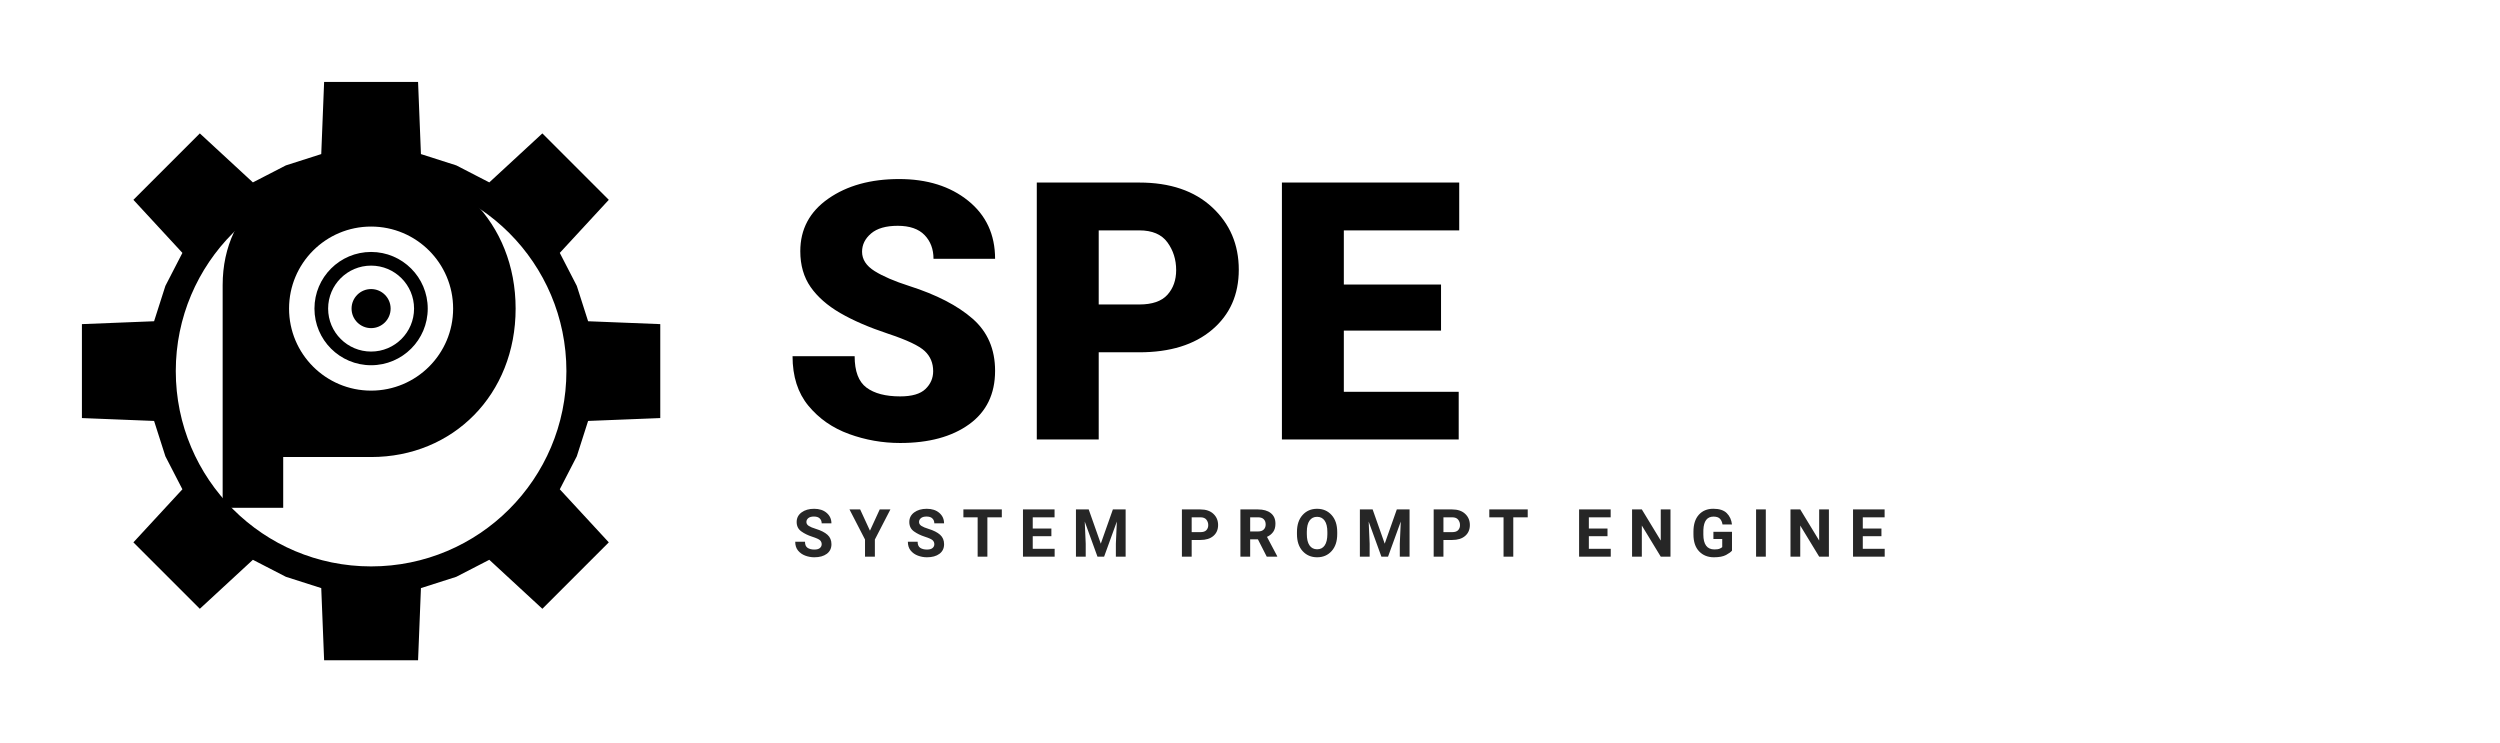
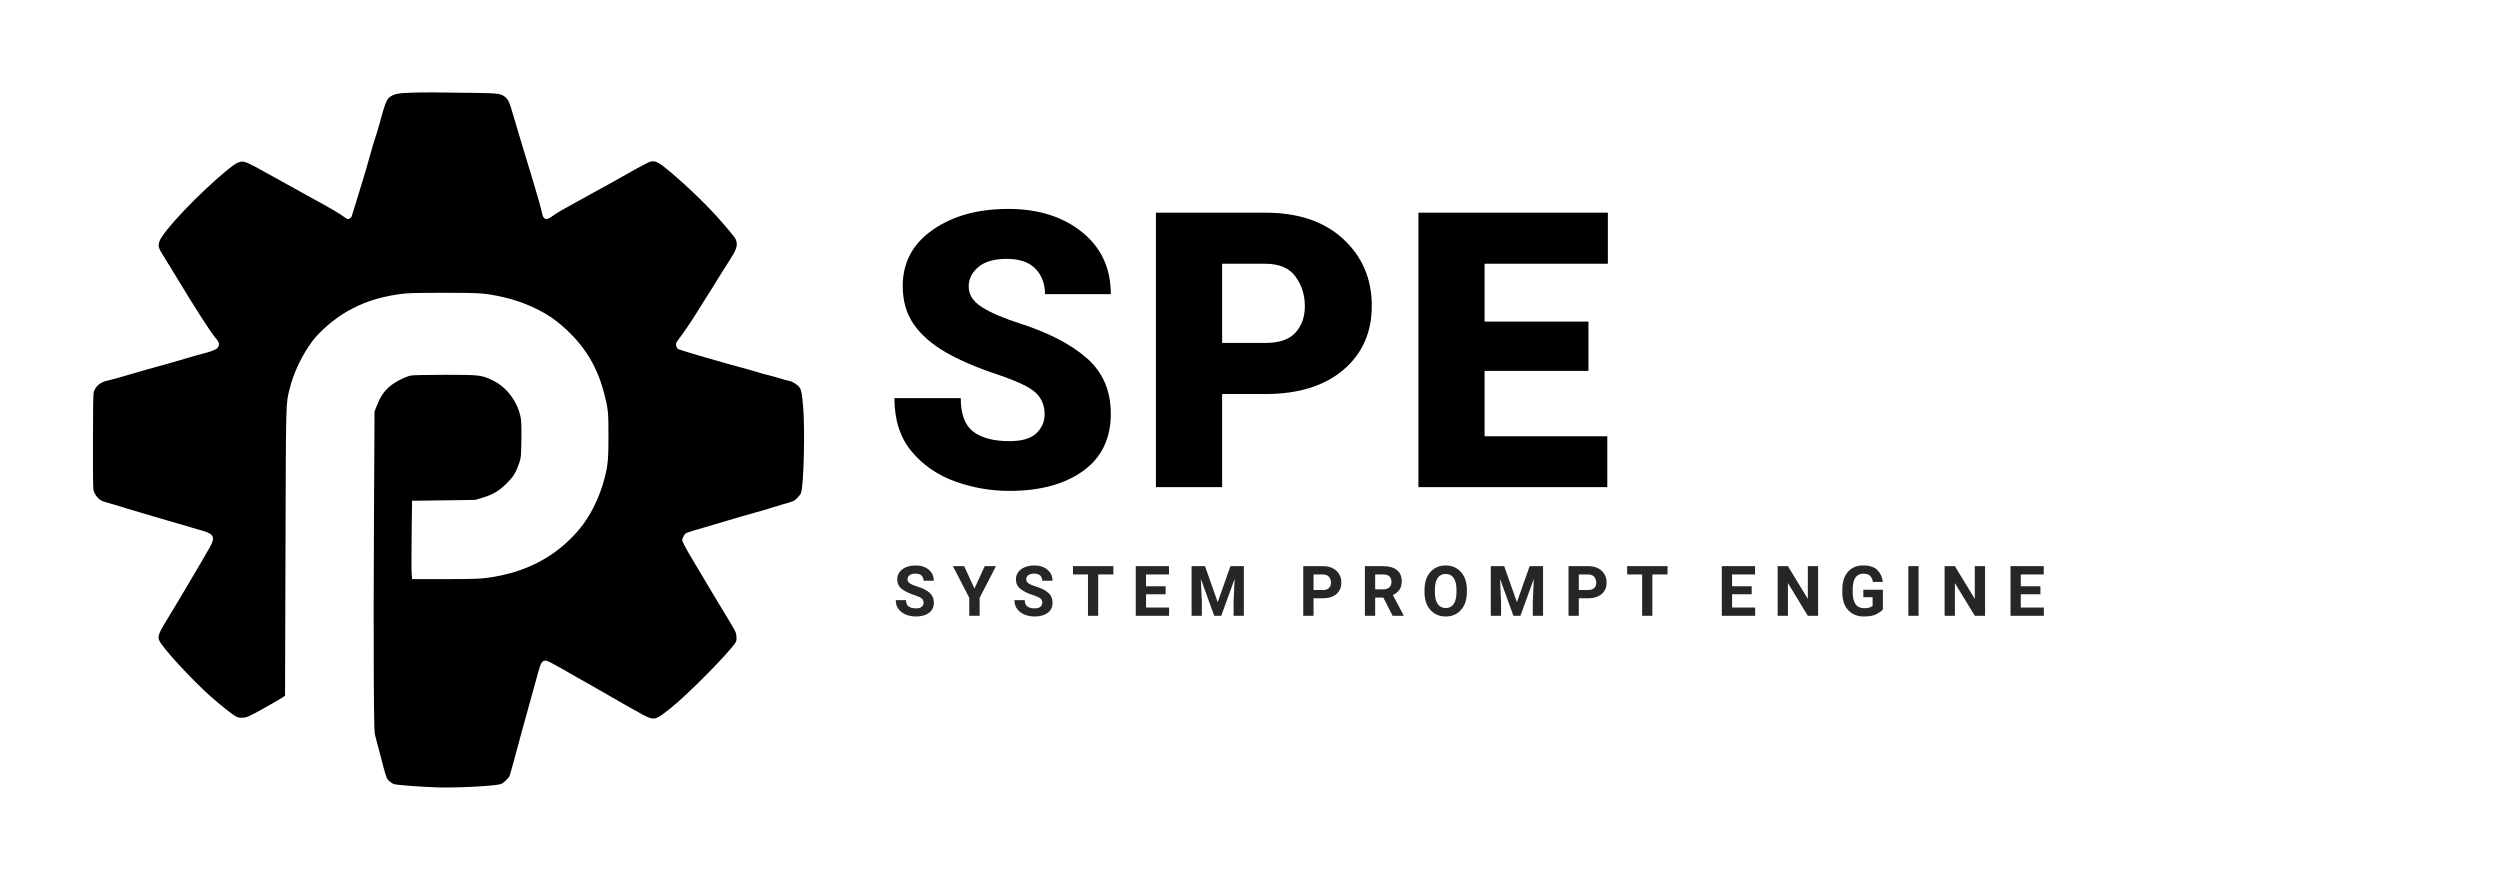
- <svg xmlns="http://www.w3.org/2000/svg" viewBox="0 0 1280 380" width="1280" height="380" fill="none">
-   <g fill="currentColor">
-     <path d="M 146.37,84.68 L 164.48,78.89 L 165.95,41.94 L 214.05,41.94 L 215.52,78.89 L 233.63,84.68 L 250.52,93.39 L 277.69,68.30 L 311.70,102.31 L 286.61,129.48 L 295.32,146.37 L 301.11,164.48 L 338.06,165.95 L 338.06,214.05 L 301.11,215.52 L 295.32,233.63 L 286.61,250.52 L 311.70,277.69 L 277.69,311.70 L 250.52,286.61 L 233.63,295.32 L 215.52,301.11 L 214.05,338.06 L 165.95,338.06 L 164.48,301.11 L 146.37,295.32 L 129.48,286.61 L 102.31,311.70 L 68.30,277.69 L 93.39,250.52 L 84.68,233.63 L 78.89,215.52 L 41.94,214.05 L 41.94,165.95 L 78.89,164.48 L 84.68,146.37 L 93.39,129.48 L 68.30,102.31 L 102.31,68.30 L 129.48,93.39 Z M 90 190 A 100 100 0 1 0 290 190 A 100 100 0 1 0 90 190 Z" fill-rule="evenodd" />
-     <path d="M 114 260 L 114 146 C 114 106 146 82 190 82 C 232 82 264 114 264 158 C 264 202 232 234 190 234 L 145 234 L 145 260 Z M 148 158 A 42 42 0 1 0 232 158 A 42 42 0 1 0 148 158 Z" fill-rule="evenodd" />
-     <path d="M 161 158 A 29 29 0 1 0 219 158 A 29 29 0 1 0 161 158 Z M 168 158 A 22 22 0 1 0 212 158 A 22 22 0 1 0 168 158 Z" fill-rule="evenodd" />
-     <path d="M 180 158 A 10 10 0 1 0 200 158 A 10 10 0 1 0 180 158 Z" />
+ <svg xmlns="http://www.w3.org/2000/svg" viewBox="0 0 1360 480" width="1360" height="480" fill="none">
+   <g transform="translate(50, 430) scale(0.038, -0.038)" fill="currentColor" stroke="none">
+     <path d="M4575 9989 c-187 -6 -246 -17 -307 -60 -52 -37 -71 -89 -169 -449 -12 -41 -29 -99 -40 -128 -10 -29 -37 -117 -59 -195 -65 -231 -89 -315 -130 -447 -22 -69 -62 -201 -90 -295 -28 -93 -56 -182 -62 -198 -11 -29 -52 -47 -73 -31 -110 81 -189 127 -640 374 -243 133 -304 167 -538 298 -211 117 -268 144 -313 144 -48 1 -99 -25 -190 -99 -407 -327 -958 -905 -999 -1048 -19 -65 -11 -93 56 -198 29 -45 103 -165 164 -267 285 -474 519 -838 593 -923 48 -55 53 -90 21 -130 -20 -27 -97 -56 -240 -92 -35 -8 -122 -33 -194 -55 -142 -43 -389 -113 -585 -166 -69 -19 -208 -59 -310 -90 -102 -30 -209 -59 -238 -65 -104 -19 -179 -78 -204 -161 -10 -33 -13 -196 -13 -723 0 -672 0 -681 21 -725 26 -55 68 -98 112 -117 19 -8 90 -29 158 -48 69 -19 128 -37 133 -39 5 -3 68 -23 142 -44 74 -22 244 -72 379 -112 135 -40 254 -74 265 -77 20 -5 185 -53 374 -110 148 -44 167 -92 90 -230 -65 -119 -520 -887 -650 -1098 -79 -129 -98 -185 -76 -236 42 -102 467 -564 739 -805 156 -137 310 -259 360 -285 32 -17 55 -20 102 -17 57 3 79 14 304 138 133 74 255 145 270 157 l27 21 6 2054 c7 2218 4 2104 58 2332 55 230 181 494 330 692 102 135 313 317 481 414 230 133 451 208 744 252 129 19 185 21 641 22 539 0 593 -3 851 -59 286 -62 586 -197 780 -351 352 -280 563 -598 673 -1014 61 -231 66 -277 66 -615 0 -339 -8 -430 -55 -611 -72 -282 -207 -552 -370 -744 -331 -388 -760 -613 -1315 -687 -107 -14 -212 -17 -600 -18 l-470 0 -7 70 c-4 39 -4 291 -1 561 l6 491 451 6 451 6 105 31 c152 46 237 97 346 204 98 98 132 152 181 293 26 75 27 88 31 326 3 161 0 270 -8 314 -39 227 -195 441 -392 538 -169 83 -188 85 -688 85 -245 0 -461 -4 -491 -10 -82 -15 -244 -99 -315 -164 -78 -71 -125 -140 -171 -258 l-37 -93 -8 -1505 c-5 -828 -6 -1862 -3 -2298 5 -741 7 -796 25 -855 10 -34 48 -178 84 -319 41 -165 72 -267 85 -284 26 -33 62 -61 94 -73 33 -13 374 -39 612 -47 280 -9 804 17 915 46 35 9 107 75 128 115 5 11 49 166 97 345 47 179 131 483 185 675 54 193 113 404 130 470 37 140 59 171 118 162 18 -4 113 -52 210 -108 208 -120 290 -167 392 -223 42 -23 139 -78 215 -123 602 -347 650 -373 707 -373 59 0 91 19 265 158 236 188 824 784 915 927 15 23 18 43 15 90 -4 56 -11 72 -129 265 -151 248 -188 309 -209 346 -43 74 -242 409 -291 489 -81 133 -148 259 -148 281 0 10 10 37 23 58 25 45 14 40 312 126 99 29 243 72 320 95 77 24 232 69 345 100 113 31 243 69 290 85 47 15 112 35 145 44 158 44 167 47 211 92 25 24 49 56 55 71 39 102 59 907 31 1233 -17 193 -26 244 -52 280 -29 40 -104 87 -153 95 -23 4 -83 19 -132 35 -50 16 -122 36 -160 45 -39 8 -104 26 -145 40 -41 13 -142 42 -225 64 -233 61 -886 251 -917 267 -19 10 -29 25 -34 50 -5 30 -2 42 24 77 90 121 189 266 258 377 42 69 97 157 122 195 26 39 74 115 107 170 81 132 156 251 257 409 90 142 110 197 96 260 -11 49 -23 65 -209 281 -184 214 -468 490 -734 716 -171 145 -220 169 -292 150 -21 -6 -105 -49 -188 -95 -82 -46 -184 -103 -225 -126 -41 -23 -131 -73 -200 -112 -69 -39 -183 -102 -255 -140 -71 -39 -179 -98 -240 -133 -60 -34 -140 -79 -176 -98 -36 -20 -90 -55 -120 -77 -89 -67 -128 -51 -149 60 -10 53 -59 227 -125 445 -141 462 -235 776 -280 930 -58 201 -71 231 -115 269 -61 51 -110 58 -410 62 -584 8 -761 9 -935 3z" />
  </g>
-   <g fill="currentColor" transform="translate(400, 0)">
-     <text x="0" y="225" font-family="-apple-system, BlinkMacSystemFont, 'Segoe UI', Roboto, 'Helvetica Neue', Arial, sans-serif" font-size="185" font-weight="800" letter-spacing="5">
+   <g fill="currentColor" transform="translate(480, 0)">
+     <text x="0" y="265" font-family="-apple-system, BlinkMacSystemFont, 'Segoe UI', Roboto, 'Helvetica Neue', Arial, sans-serif" font-size="210" font-weight="800" letter-spacing="6">
      SPE
    </text>
-     <text x="6" y="285" font-family="-apple-system, BlinkMacSystemFont, 'Segoe UI', Roboto, 'Helvetica Neue', Arial, sans-serif" font-size="34" font-weight="600" letter-spacing="8" opacity="0.85">
+     <text x="6" y="335" font-family="-apple-system, BlinkMacSystemFont, 'Segoe UI', Roboto, 'Helvetica Neue', Arial, sans-serif" font-size="38" font-weight="600" letter-spacing="9" opacity="0.85">
      SYSTEM PROMPT ENGINE
    </text>
  </g>
</svg>
